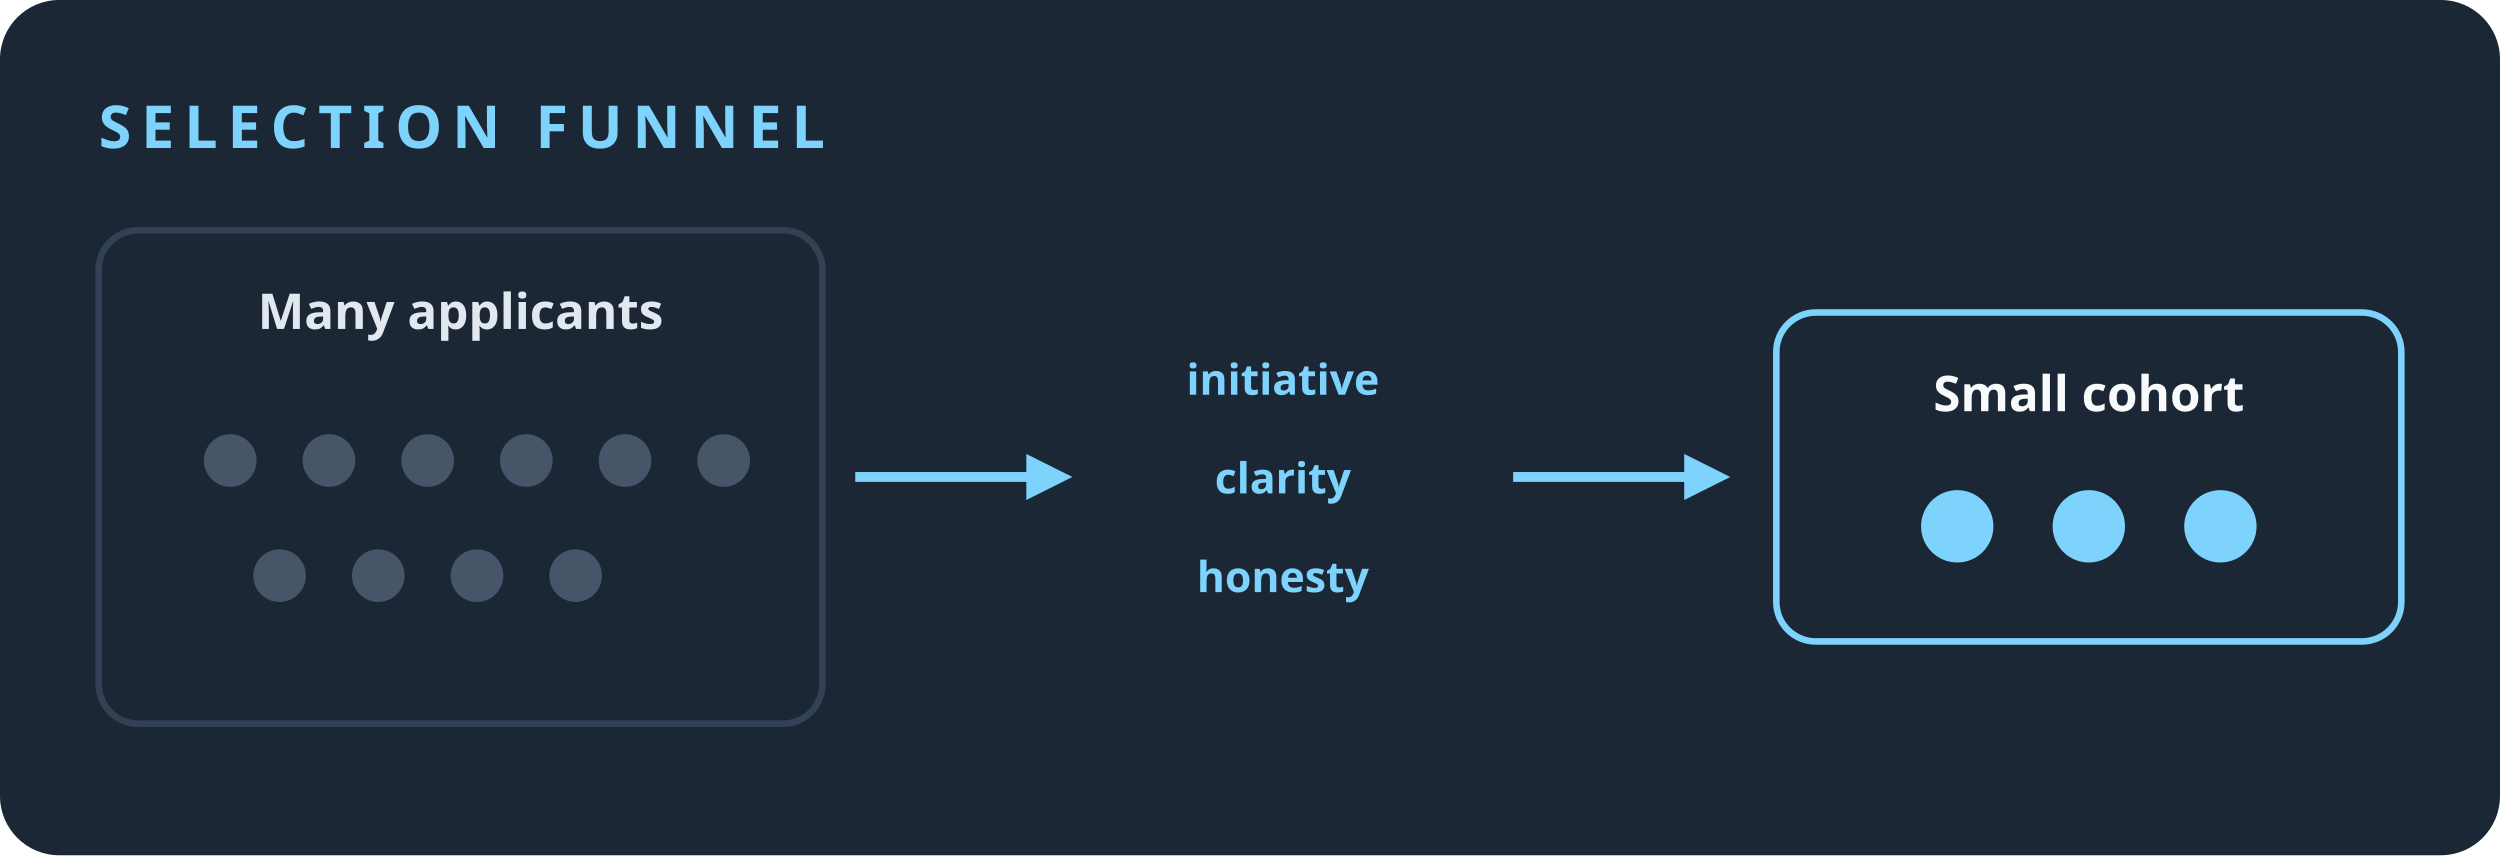
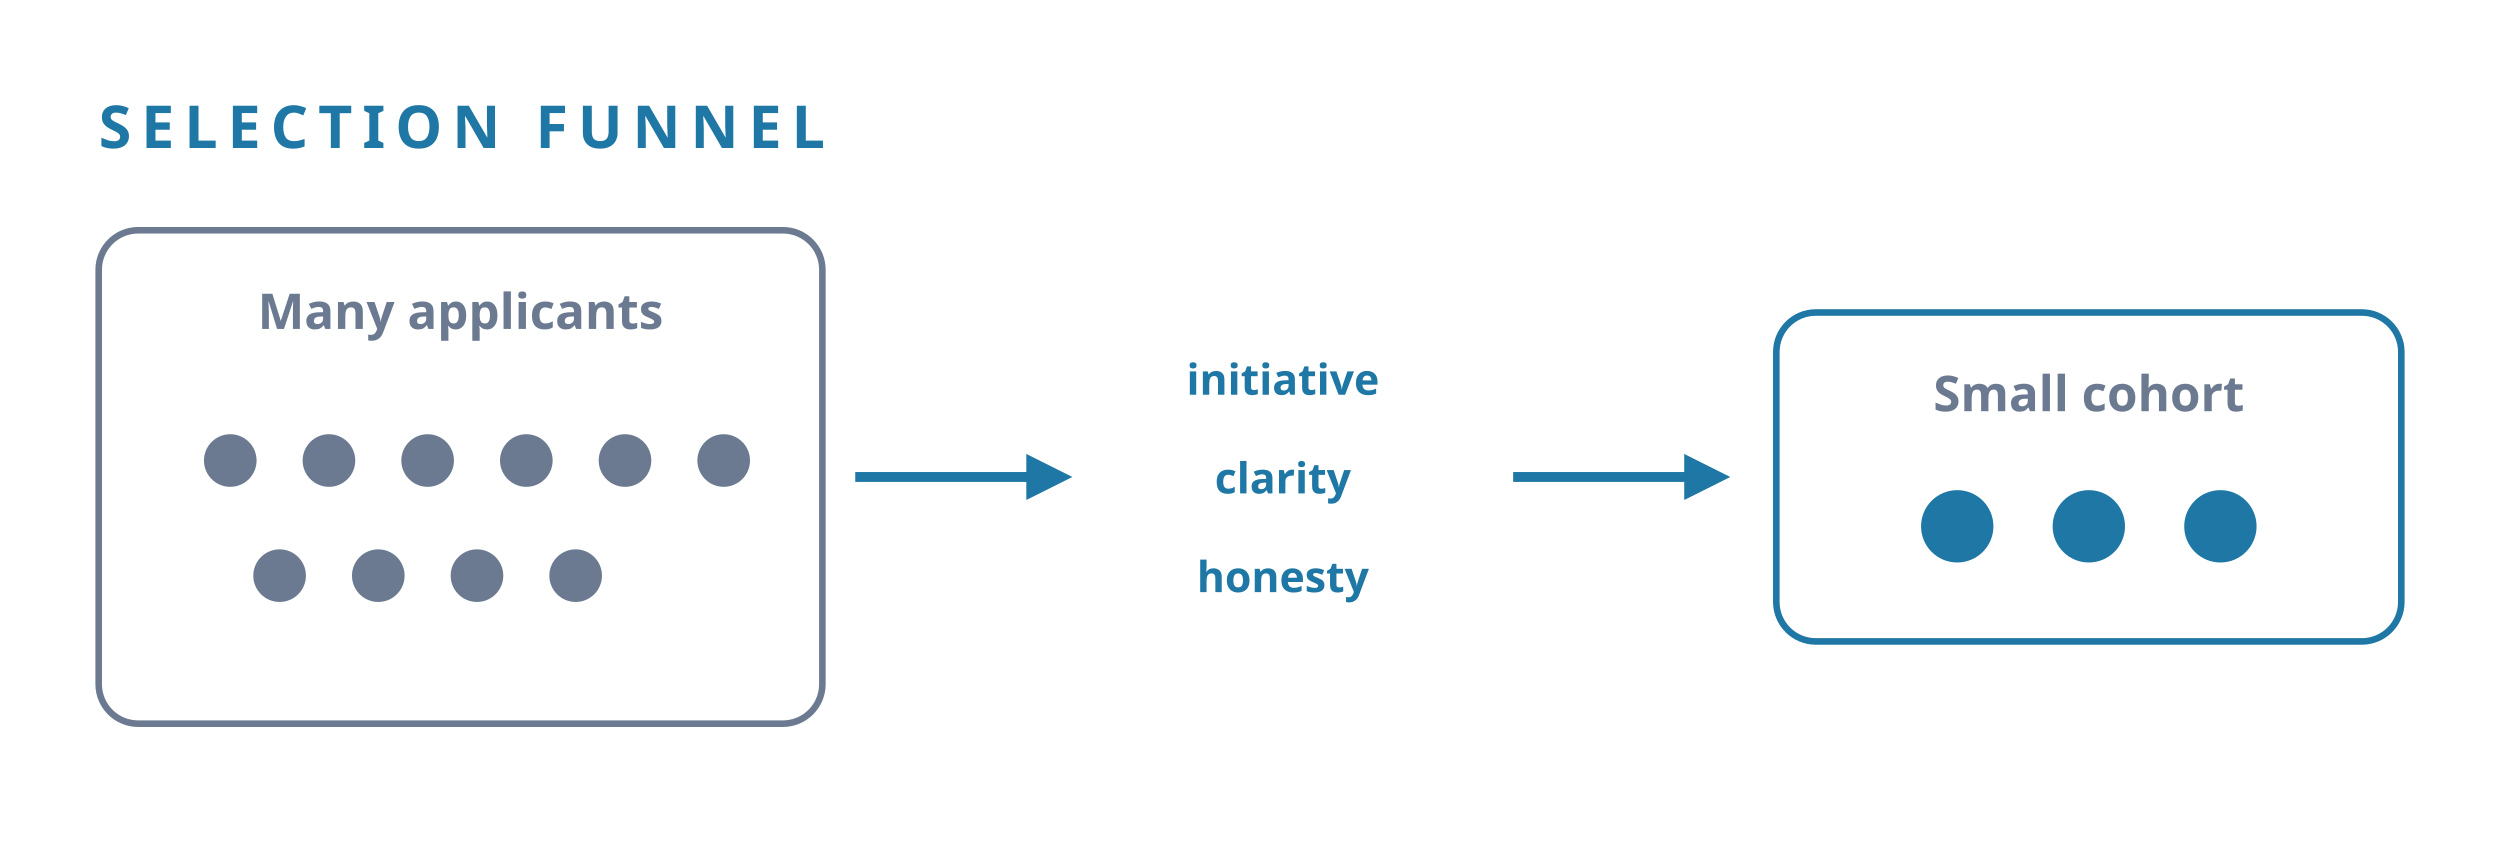
- <svg xmlns="http://www.w3.org/2000/svg" width="760" height="260" viewBox="0 0 760 260" role="img" aria-labelledby="d-what-running-internship-cohorts-taught-me-about-mentorship-diagram1">
-   <rect width="760" height="260" rx="18" fill="#1b2735" />
-   <text x="30" y="45" fill="#7dd3fc" font-family="'Segoe UI',sans-serif" font-size="18" font-weight="800" letter-spacing="3">SELECTION FUNNEL</text>
-   <g font-family="'Segoe UI',sans-serif">
-     <rect x="30" y="70" width="220" height="150" rx="12" fill="none" stroke="#334155" stroke-width="2" />
-     <text x="140" y="100" fill="#e2e8f0" font-size="15" font-weight="700" text-anchor="middle">Many applicants</text>
-     <circle cx="70" cy="140" r="8" fill="#475569" />
-     <circle cx="100" cy="140" r="8" fill="#475569" />
-     <circle cx="130" cy="140" r="8" fill="#475569" />
-     <circle cx="160" cy="140" r="8" fill="#475569" />
-     <circle cx="190" cy="140" r="8" fill="#475569" />
-     <circle cx="220" cy="140" r="8" fill="#475569" />
-     <circle cx="85" cy="175" r="8" fill="#475569" />
-     <circle cx="115" cy="175" r="8" fill="#475569" />
-     <circle cx="145" cy="175" r="8" fill="#475569" />
-     <circle cx="175" cy="175" r="8" fill="#475569" />
-     <path d="M 260 145 L 320 145" stroke="#7dd3fc" stroke-width="3" />
-     <path d="M 312 138 L 326 145 L 312 152 Z" fill="#7dd3fc" />
-     <text x="390" y="120" fill="#7dd3fc" font-size="13" font-weight="700" text-anchor="middle">initiative</text>
-     <text x="390" y="150" fill="#7dd3fc" font-size="13" font-weight="700" text-anchor="middle">clarity</text>
-     <text x="390" y="180" fill="#7dd3fc" font-size="13" font-weight="700" text-anchor="middle">honesty</text>
-     <path d="M 460 145 L 520 145" stroke="#7dd3fc" stroke-width="3" />
-     <path d="M 512 138 L 526 145 L 512 152 Z" fill="#7dd3fc" />
-     <rect x="540" y="95" width="190" height="100" rx="12" fill="none" stroke="#7dd3fc" stroke-width="2" />
-     <text x="635" y="125" fill="#f8fafc" font-size="15" font-weight="700" text-anchor="middle">Small cohort</text>
-     <circle cx="595" cy="160" r="11" fill="#7dd3fc" />
-     <circle cx="635" cy="160" r="11" fill="#7dd3fc" />
-     <circle cx="675" cy="160" r="11" fill="#7dd3fc" />
+ <svg xmlns="http://www.w3.org/2000/svg" width="760" height="260" viewBox="0 0 760 260" role="img" aria-labelledby="d-what-running-internship-cohorts-taught-me-about-mentorship-diagram1" font-family="system-ui, sans-serif">
+   <text x="30" y="45" fill="#1e77a4" font-size="18" font-weight="800" letter-spacing="3">SELECTION FUNNEL</text>
+   <g>
+     <rect x="30" y="70" width="220" height="150" rx="12" fill="none" stroke="#6b7a90" stroke-width="2" />
+     <text x="140" y="100" fill="#6b7a90" font-size="15" font-weight="700" text-anchor="middle">Many applicants</text>
+     <circle cx="70" cy="140" r="8" fill="#6b7a90" />
+     <circle cx="100" cy="140" r="8" fill="#6b7a90" />
+     <circle cx="130" cy="140" r="8" fill="#6b7a90" />
+     <circle cx="160" cy="140" r="8" fill="#6b7a90" />
+     <circle cx="190" cy="140" r="8" fill="#6b7a90" />
+     <circle cx="220" cy="140" r="8" fill="#6b7a90" />
+     <circle cx="85" cy="175" r="8" fill="#6b7a90" />
+     <circle cx="115" cy="175" r="8" fill="#6b7a90" />
+     <circle cx="145" cy="175" r="8" fill="#6b7a90" />
+     <circle cx="175" cy="175" r="8" fill="#6b7a90" />
+     <path d="M 260 145 L 320 145" stroke="#1e77a4" stroke-width="3" />
+     <path d="M 312 138 L 326 145 L 312 152 Z" fill="#1e77a4" />
+     <text x="390" y="120" fill="#1e77a4" font-size="13" font-weight="700" text-anchor="middle">initiative</text>
+     <text x="390" y="150" fill="#1e77a4" font-size="13" font-weight="700" text-anchor="middle">clarity</text>
+     <text x="390" y="180" fill="#1e77a4" font-size="13" font-weight="700" text-anchor="middle">honesty</text>
+     <path d="M 460 145 L 520 145" stroke="#1e77a4" stroke-width="3" />
+     <path d="M 512 138 L 526 145 L 512 152 Z" fill="#1e77a4" />
+     <rect x="540" y="95" width="190" height="100" rx="12" fill="none" stroke="#1e77a4" stroke-width="2" />
+     <text x="635" y="125" fill="#6b7a90" font-size="15" font-weight="700" text-anchor="middle">Small cohort</text>
+     <circle cx="595" cy="160" r="11" fill="#1e77a4" />
+     <circle cx="635" cy="160" r="11" fill="#1e77a4" />
+     <circle cx="675" cy="160" r="11" fill="#1e77a4" />
  </g>
</svg>
